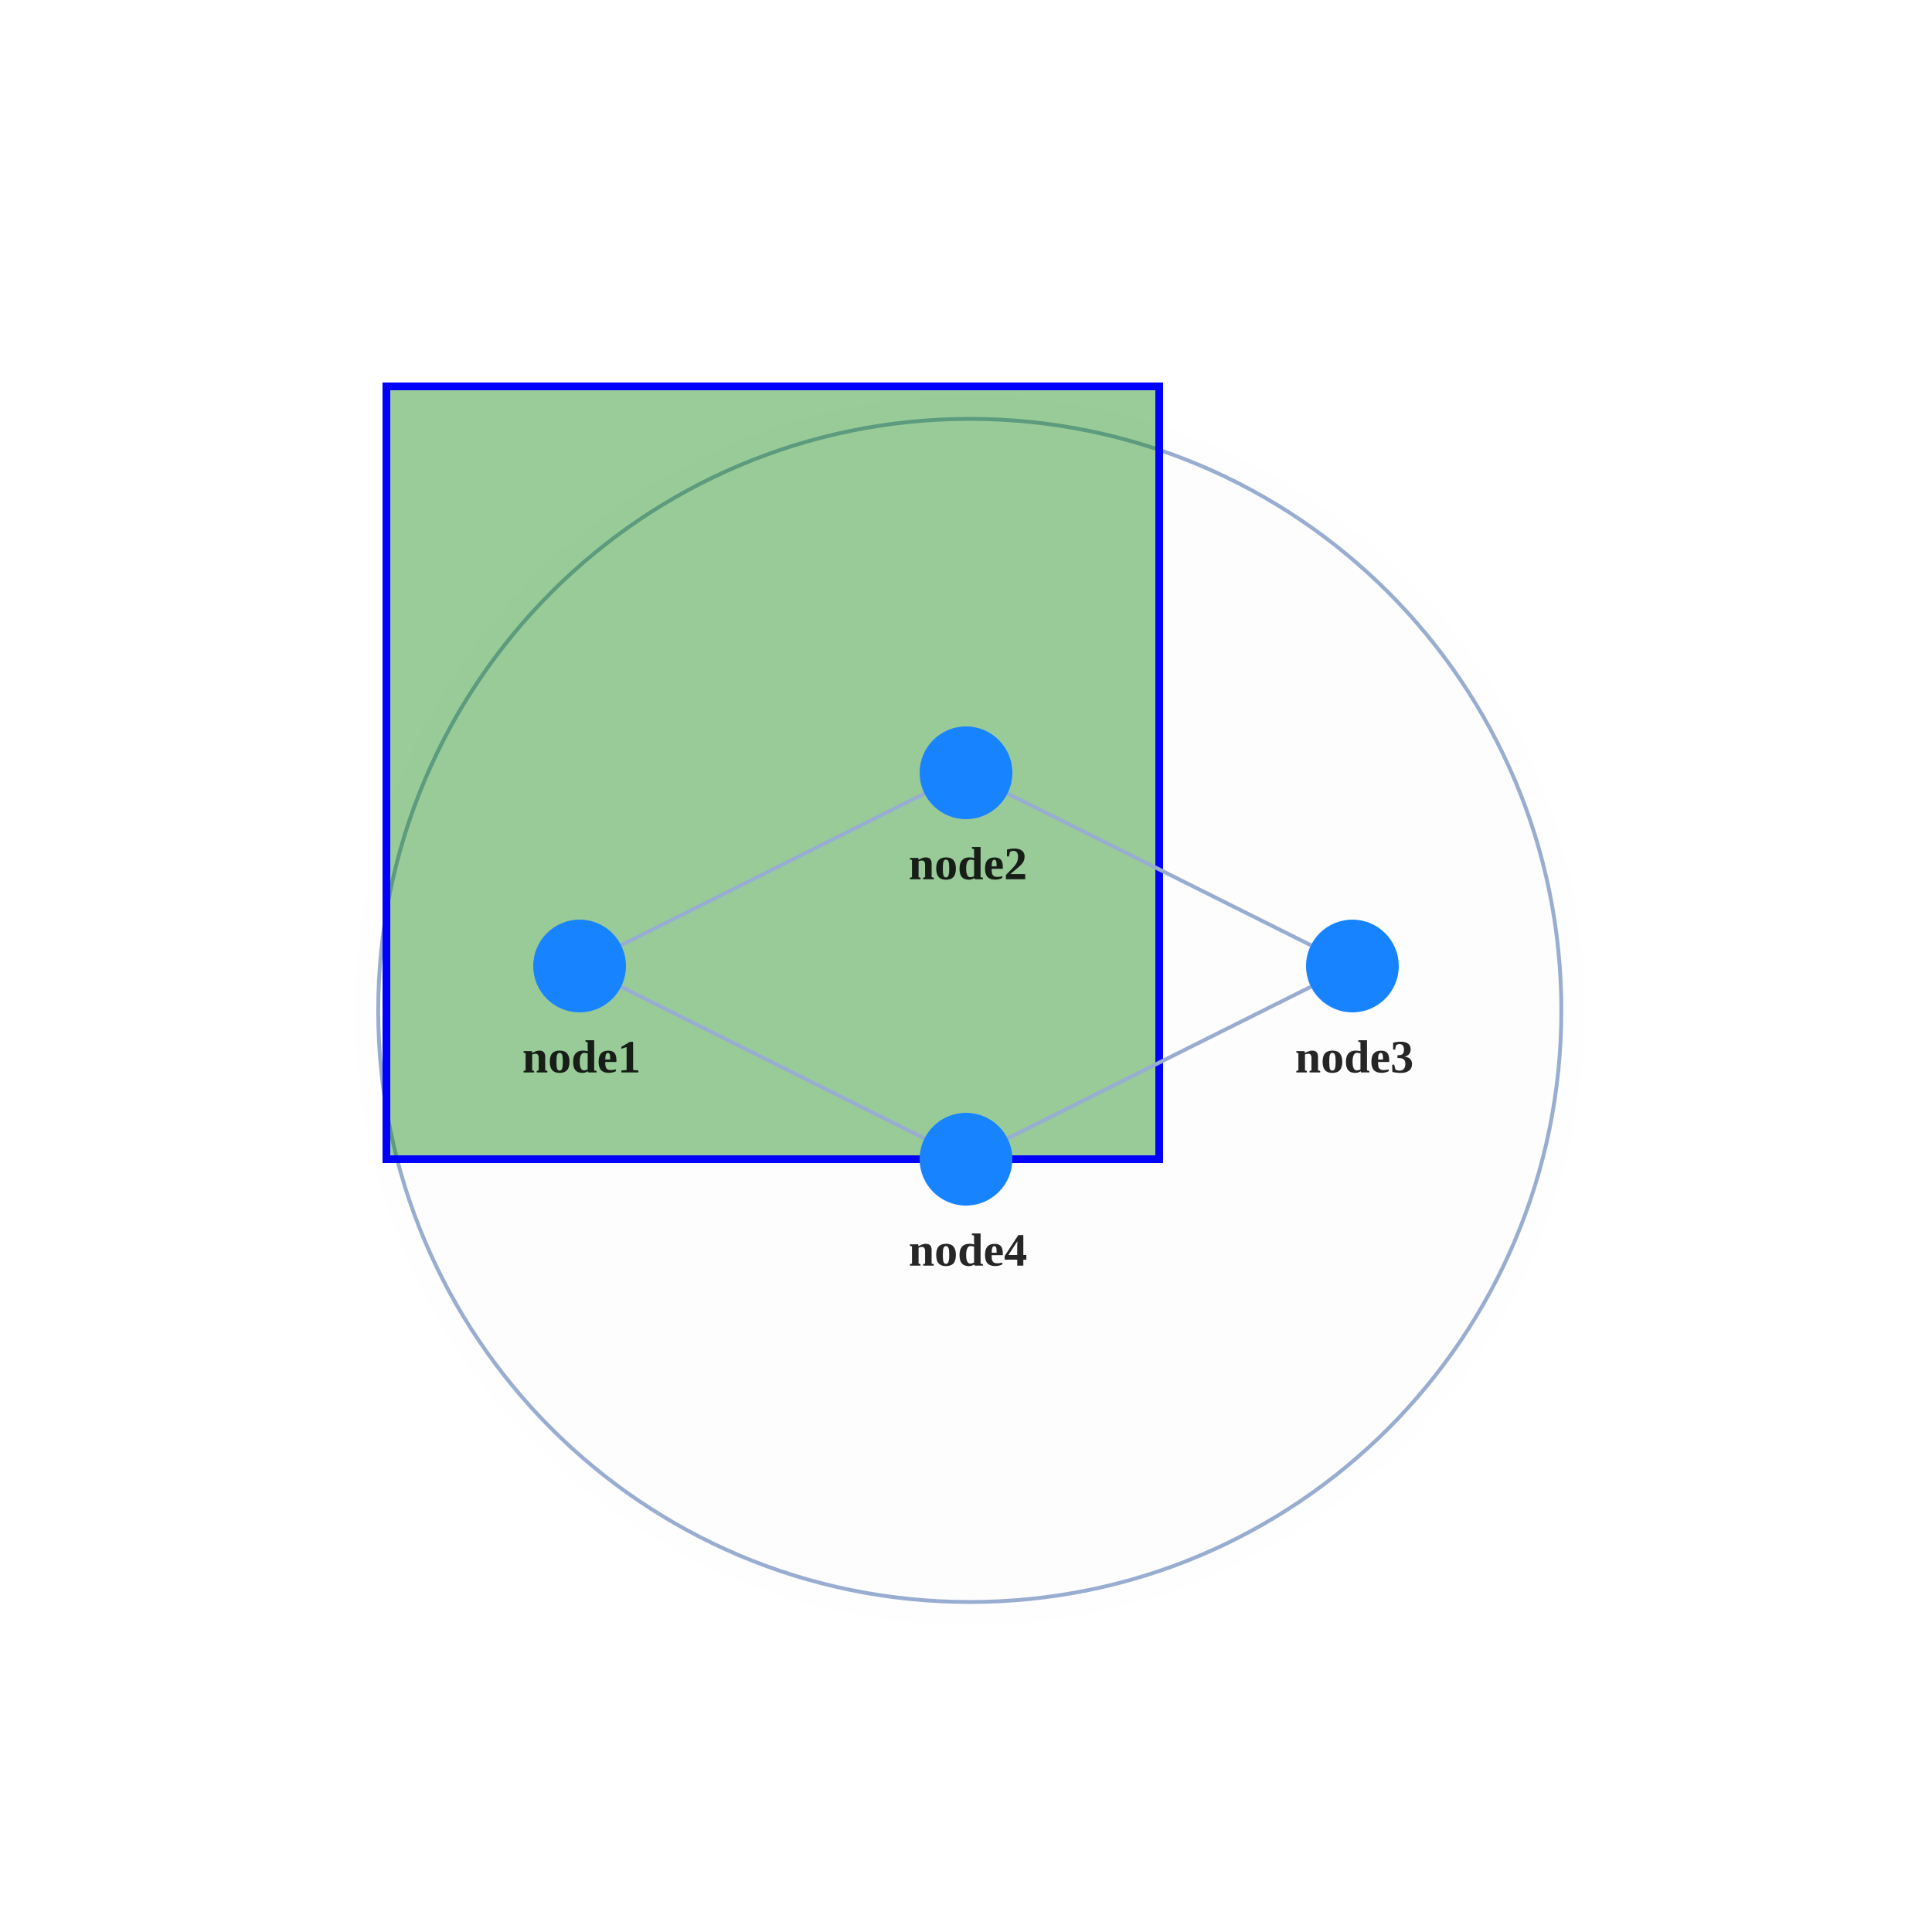
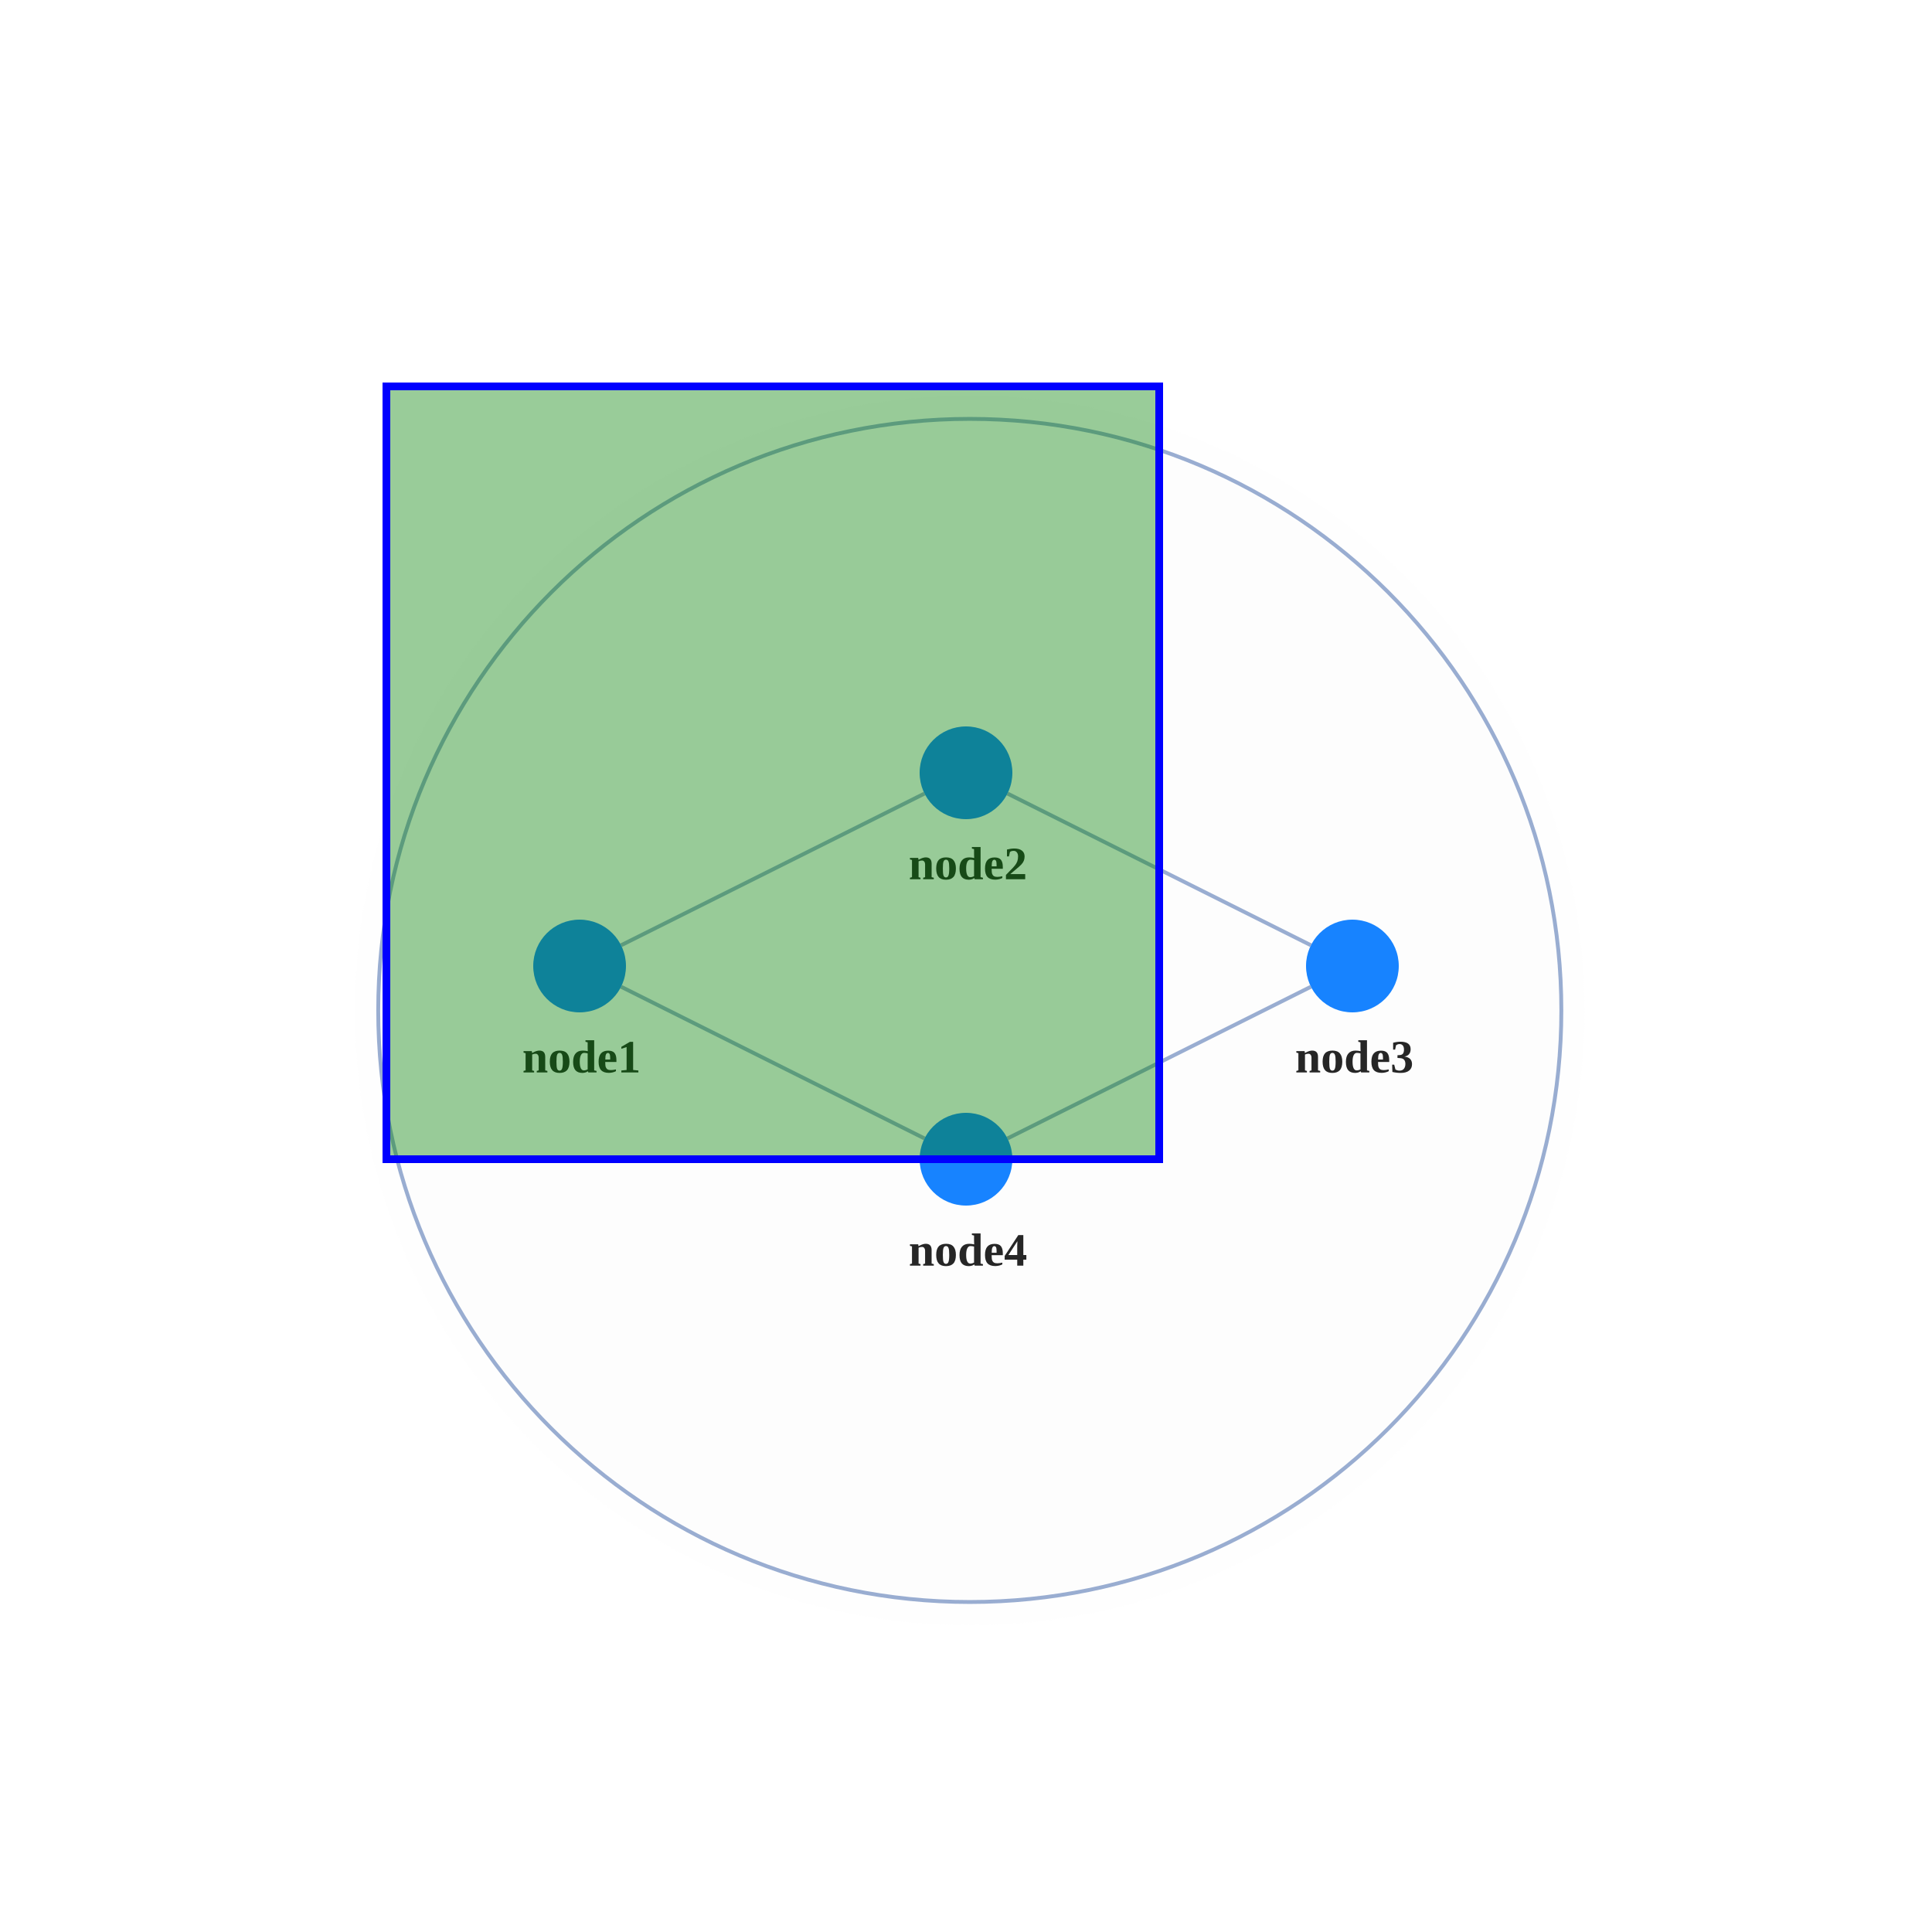
<svg xmlns="http://www.w3.org/2000/svg" width="500" height="500" style="background: transparent; position: absolute; outline: none;" color-interpolation-filters="sRGB" tabindex="1">
  <defs />
  <g id="g-svg-camera" transform="matrix(1,0,0,1,0,0)">
    <g id="g-root" fill="none" transform="matrix(1,0,0,1,0,0)">
      <g id="g-svg-7" fill="none" transform="matrix(1,0,0,1,0,0)">
        <g id="combo1" fill="none" transform="matrix(1,0,0,1,250.98,261.5)">
          <g transform="matrix(1,0,0,1,0,0)">
            <circle id="halo" fill="none" transform="translate(-153.0956,-153.0956)" cx="153.096" cy="153.096" stroke-dasharray="0,0" stroke-width="12" stroke="rgba(253,253,253,1)" r="153.096" stroke-opacity="0.25" pointer-events="none" />
          </g>
          <g transform="matrix(1,0,0,1,0,0)">
            <circle id="key" fill="rgba(253,253,253,1)" transform="translate(-153.0956,-153.0956)" cx="153.096" cy="153.096" stroke-dasharray="0,0" stroke-width="1" stroke="rgba(153,173,209,1)" r="153.096" />
          </g>
        </g>
-       </g>
-       <g transform="matrix(1,0,0,1,100,100)">
-         <path id="g6-lasso-select-path-id" fill="rgba(0,128,0,1)" stroke-width="2" stroke="rgba(0,0,255,1)" fill-opacity="0.4" pointer-events="none" d="M 0,0 L 0,200 L 200,200 L 200,0 Z" />
      </g>
      <g id="g-svg-6" fill="none" transform="matrix(1,0,0,1,0,0)">
        <g id="edge1" fill="none" marker-start="false" marker-end="false" transform="matrix(1,0,0,1,0,0)">
          <g id="edge1" fill="none" marker-start="false" marker-end="false" stroke="transparent" stroke-width="3" />
          <g transform="matrix(1,0,0,1,160.7331,205.3666)">
            <path id="key" fill="none" d="M 0,39.267 L 78.534,0" stroke-width="1" stroke="rgba(153,173,209,1)" />
            <path id="key" fill="none" d="M 0,39.267 L 78.534,0" stroke-width="1" stroke="transparent" />
          </g>
        </g>
        <g id="edge2" fill="none" marker-start="false" marker-end="false" transform="matrix(1,0,0,1,0,0)">
          <g id="edge2" fill="none" marker-start="false" marker-end="false" stroke="transparent" stroke-width="3" />
          <g transform="matrix(1,0,0,1,260.7331,205.3666)">
            <path id="key" fill="none" d="M 0,0 L 78.534,39.267" stroke-width="1" stroke="rgba(153,173,209,1)" />
            <path id="key" fill="none" d="M 0,0 L 78.534,39.267" stroke-width="1" stroke="transparent" />
          </g>
        </g>
        <g id="edge3" fill="none" marker-start="false" marker-end="false" transform="matrix(1,0,0,1,0,0)">
          <g id="edge3" fill="none" marker-start="false" marker-end="false" stroke="transparent" stroke-width="3" />
          <g transform="matrix(1,0,0,1,260.7331,255.3666)">
            <path id="key" fill="none" d="M 78.534,0 L 0,39.267" stroke-width="1" stroke="rgba(153,173,209,1)" />
            <path id="key" fill="none" d="M 78.534,0 L 0,39.267" stroke-width="1" stroke="transparent" />
          </g>
        </g>
        <g id="edge4" fill="none" marker-start="false" marker-end="false" transform="matrix(1,0,0,1,0,0)">
          <g id="edge4" fill="none" marker-start="false" marker-end="false" stroke="transparent" stroke-width="3" />
          <g transform="matrix(1,0,0,1,160.7331,255.3666)">
            <path id="key" fill="none" d="M 0,0 L 78.534,39.267" stroke-width="1" stroke="rgba(153,173,209,1)" />
            <path id="key" fill="none" d="M 0,0 L 78.534,39.267" stroke-width="1" stroke="transparent" />
          </g>
        </g>
      </g>
      <g id="g-svg-5" fill="none" transform="matrix(1,0,0,1,0,0)">
        <g id="node1" fill="none" transform="matrix(1,0,0,1,150,250)">
          <g transform="matrix(1,0,0,1,0,0)">
            <circle id="key" fill="rgba(23,131,255,1)" transform="translate(-12,-12)" cx="12" cy="12" stroke-width="0" r="12" stroke="rgba(0,0,0,1)" />
          </g>
          <g id="label" fill="none" transform="matrix(1,0,0,1,0,12)">
            <g transform="matrix(1,0,0,1,0,0)">
              <text id="text" fill="rgba(0,0,0,0.851)" dominant-baseline="central" paint-order="stroke" dx="0.5" dy="11.5px" font-size="12" text-anchor="middle" font-weight="700">
                node1
              </text>
            </g>
          </g>
        </g>
        <g id="node2" fill="none" transform="matrix(1,0,0,1,250,200)">
          <g transform="matrix(1,0,0,1,0,0)">
            <circle id="key" fill="rgba(23,131,255,1)" transform="translate(-12,-12)" cx="12" cy="12" stroke-width="0" r="12" stroke="rgba(0,0,0,1)" />
          </g>
          <g id="label" fill="none" transform="matrix(1,0,0,1,0,12)">
            <g transform="matrix(1,0,0,1,0,0)">
              <text id="text" fill="rgba(0,0,0,0.851)" dominant-baseline="central" paint-order="stroke" dx="0.5" dy="11.5px" font-size="12" text-anchor="middle" font-weight="700">
                node2
              </text>
            </g>
          </g>
        </g>
        <g id="node3" fill="none" transform="matrix(1,0,0,1,350,250)">
          <g transform="matrix(1,0,0,1,0,0)">
            <circle id="key" fill="rgba(23,131,255,1)" transform="translate(-12,-12)" cx="12" cy="12" stroke-width="0" r="12" stroke="rgba(0,0,0,1)" />
          </g>
          <g id="label" fill="none" transform="matrix(1,0,0,1,0,12)">
            <g transform="matrix(1,0,0,1,0,0)">
              <text id="text" fill="rgba(0,0,0,0.851)" dominant-baseline="central" paint-order="stroke" dx="0.5" dy="11.5px" font-size="12" text-anchor="middle" font-weight="700">
                node3
              </text>
            </g>
          </g>
        </g>
        <g id="node4" fill="none" transform="matrix(1,0,0,1,250,300)">
          <g transform="matrix(1,0,0,1,0,0)">
            <circle id="key" fill="rgba(23,131,255,1)" transform="translate(-12,-12)" cx="12" cy="12" stroke-width="0" r="12" stroke="rgba(0,0,0,1)" />
          </g>
          <g id="label" fill="none" transform="matrix(1,0,0,1,0,12)">
            <g transform="matrix(1,0,0,1,0,0)">
              <text id="text" fill="rgba(0,0,0,0.851)" dominant-baseline="central" paint-order="stroke" dx="0.5" dy="11.5px" font-size="12" text-anchor="middle" font-weight="700">
                node4
              </text>
            </g>
          </g>
        </g>
      </g>
+       <g transform="matrix(1,0,0,1,100,100)">
+         <path id="g6-lasso-select-path-id" fill="rgba(0,128,0,1)" stroke-width="2" stroke="rgba(0,0,255,1)" fill-opacity="0.4" pointer-events="none" d="M 0,0 L 0,200 L 200,200 L 200,0 Z" />
+       </g>
    </g>
  </g>
</svg>
